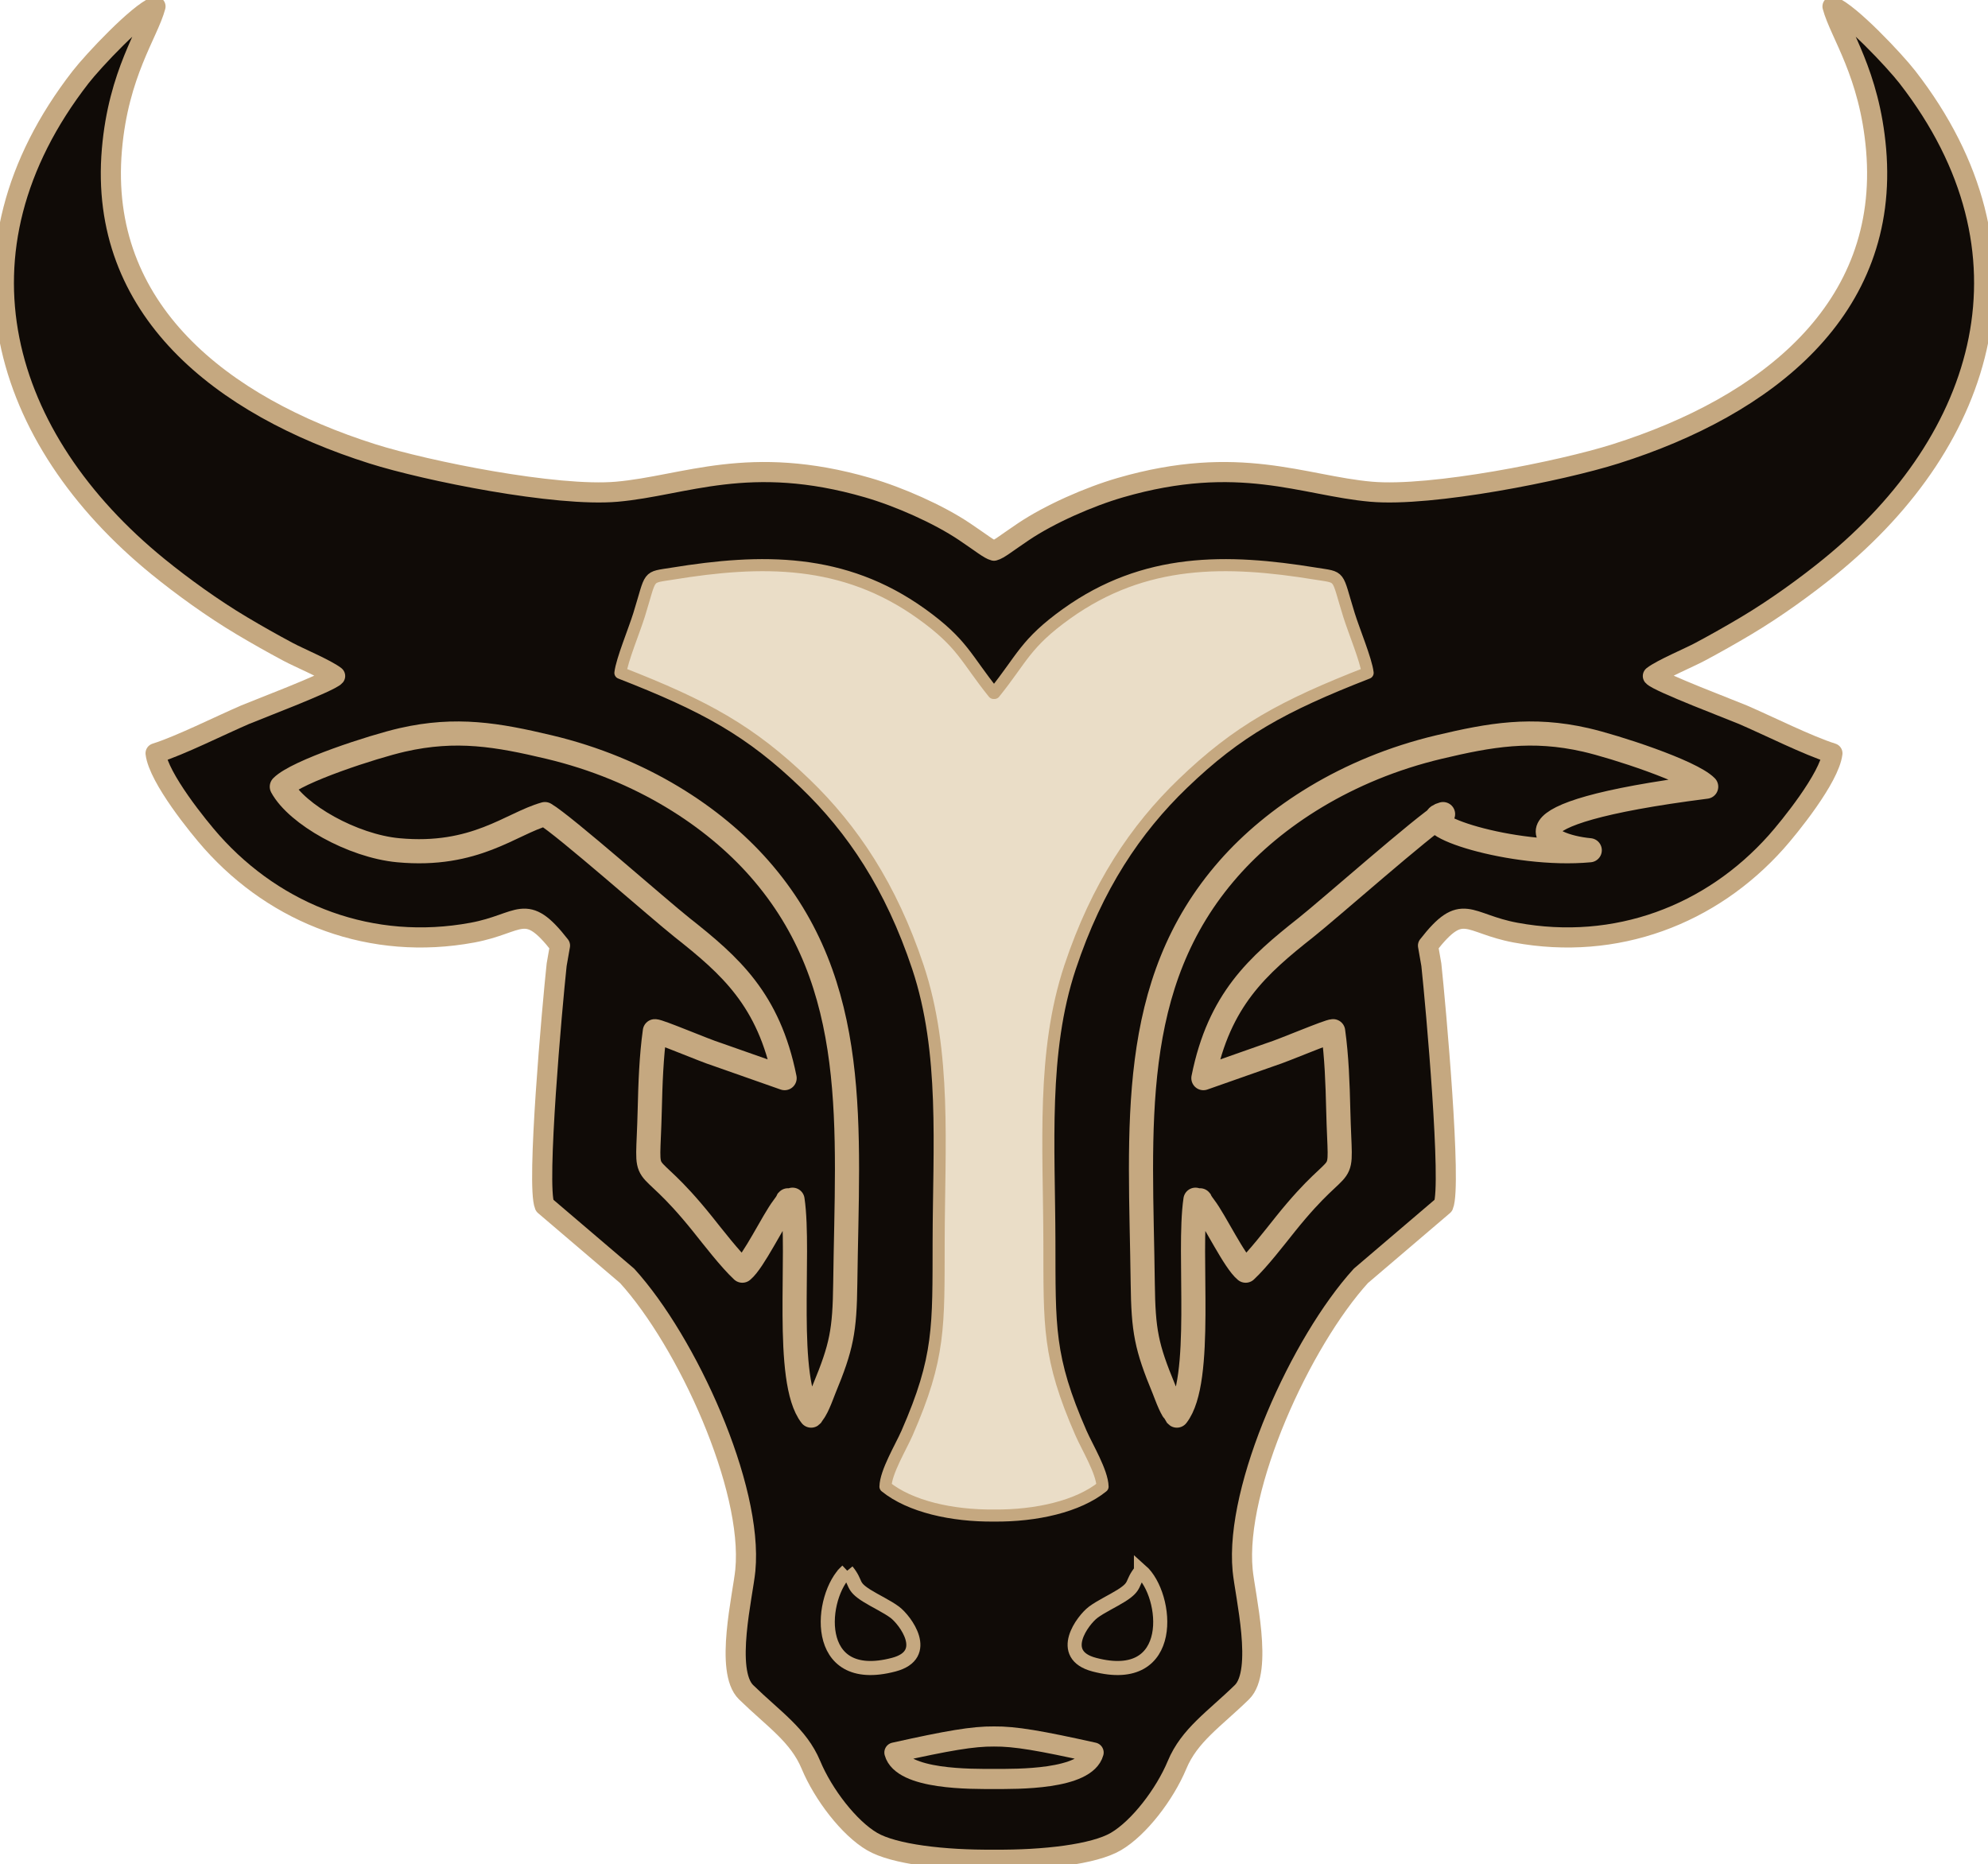
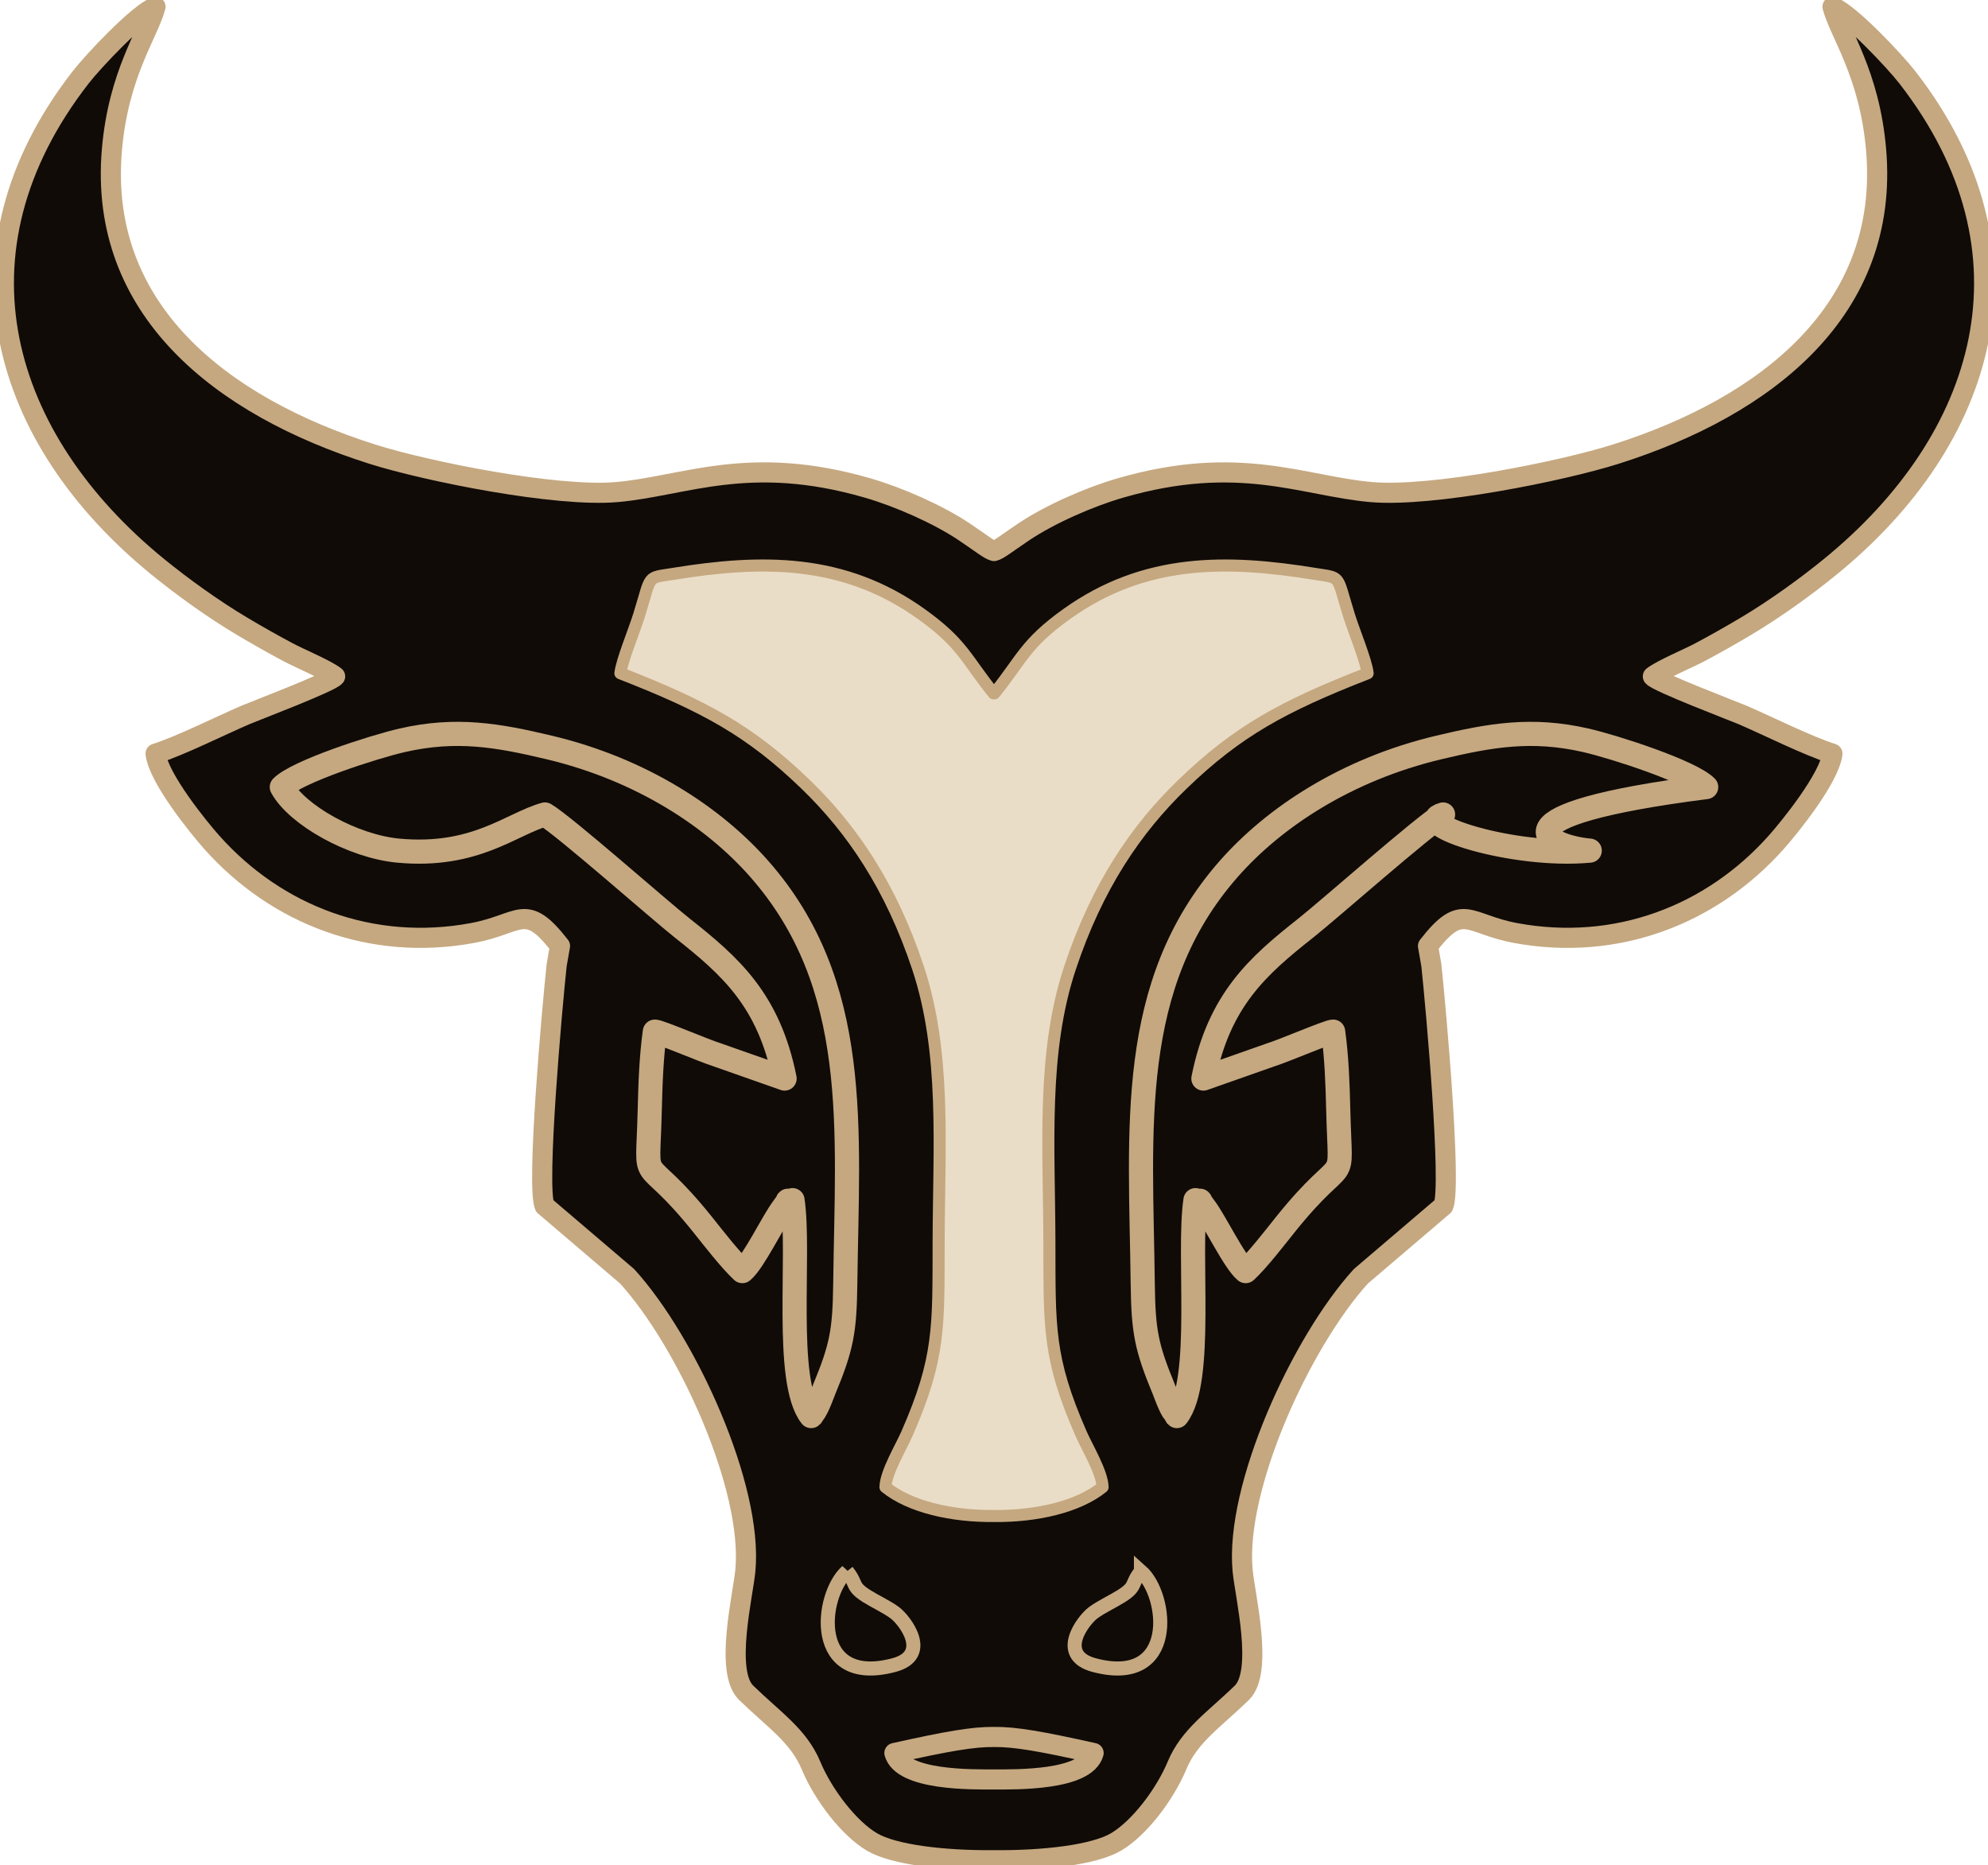
- <svg xmlns="http://www.w3.org/2000/svg" xml:space="preserve" viewBox="0 0 1976.17 1852.57" version="1.1" style="shape-rendering:geometricPrecision; text-rendering:geometricPrecision; image-rendering:optimizeQuality; fill-rule:evenodd; clip-rule:evenodd">
+ <svg xmlns="http://www.w3.org/2000/svg" xml:space="preserve" width="1976" height="1853" viewBox="0 0 1976.17 1852.57" version="1.1" style="shape-rendering:geometricPrecision; text-rendering:geometricPrecision; image-rendering:optimizeQuality; fill-rule:evenodd; clip-rule:evenodd">
  <defs>
    <style type="text/css">
   
    .buller-gold-body {fill:#100B07;stroke:#C5A880;stroke-width:20;stroke-linejoin:round;stroke-miterlimit:2.613}
    .buller-gold-detail {stroke:#C5A880;stroke-width:24;stroke-linecap:round;stroke-linejoin:round;stroke-miterlimit:2.613;fill:none}
    .buller-gold-nostril {fill:#100B07;stroke:#C5A880;stroke-width:14;stroke-miterlimit:2.613}
    .buller-gold-crest {fill:#EADDC7;stroke:#C5A880;stroke-width:12;stroke-linejoin:round;stroke-miterlimit:2.613}
   
  </style>
  </defs>
  <g id="Buller_Logo_Vector_Gold_Final">
    <g id="Buller_Crest_Gold_Final">
      <path class="buller-gold-body" d="M988.09 1848.61c-49.79,0.43 -99.42,-5.36 -121.14,-18.06 -22.96,-13.43 -48.59,-46.84 -60.85,-76.22 -12.34,-29.57 -37.05,-45.48 -64.46,-72.22 -21.59,-21.06 -3.09,-96.59 -0.73,-121.28 7.88,-82.76 -58.05,-227.18 -117.53,-292.61l-82.04 -69.97c-8.35,-19.79 7.52,-197.5 12,-239.29l3.33 -19.07c-34.75,-44.63 -38.54,-21.82 -87.13,-12.83 -99.85,18.48 -194.43,-17.63 -259.13,-90.27 -12.56,-14.1 -52.76,-63.4 -55.76,-88.02 24.44,-7.71 63.17,-27.18 89.23,-38.43 7.98,-3.45 84.49,-32.5 89.26,-38.36 -8.95,-6.94 -35.63,-18.06 -46.87,-24.07 -15.38,-8.22 -30.01,-16.46 -45.61,-25.74 -29.3,-17.41 -60.07,-39.76 -83.72,-59.02 -155.68,-126.83 -212.07,-312.36 -76.8,-486.52 12.48,-16.06 57.13,-63.61 74.44,-70.22 -7.15,26.93 -36.85,66.32 -43.35,142.28 -13.63,159.17 109.02,254.97 258.9,302.42 53.97,17.09 182.85,42.97 243.04,37.67 67.76,-5.96 131.25,-38.29 249.36,-4.04 31.04,9 70.25,26.28 96.26,43.76 17.38,11.69 24.46,17.64 29.3,18.89 4.85,-1.25 11.92,-7.2 29.3,-18.89 26.01,-17.48 65.22,-34.76 96.26,-43.76 118.1,-34.24 181.6,-1.92 249.36,4.04 60.2,5.3 189.07,-20.59 243.04,-37.67 149.88,-47.45 272.53,-143.24 258.9,-302.42 -6.5,-75.96 -36.2,-115.34 -43.35,-142.28 17.31,6.61 61.97,54.16 74.44,70.22 135.28,174.16 78.89,359.69 -76.8,486.52 -23.64,19.26 -54.41,41.6 -83.72,59.02 -15.6,9.28 -30.23,17.52 -45.61,25.74 -11.25,6.01 -37.93,17.13 -46.88,24.07 4.77,5.87 81.28,34.91 89.26,38.36 26.06,11.25 64.78,30.72 89.23,38.43 -3.01,24.61 -43.2,73.92 -55.76,88.02 -64.7,72.64 -159.28,108.75 -259.13,90.27 -48.59,-8.99 -52.38,-31.8 -87.13,12.83l3.33 19.07c4.47,41.79 20.34,219.5 11.99,239.29l-82.04 69.97c-59.48,65.43 -125.41,209.85 -117.53,292.61 2.35,24.69 20.85,100.22 -0.74,121.28 -27.41,26.74 -52.12,42.64 -64.46,72.22 -12.25,29.38 -37.89,62.79 -60.84,76.22 -21.72,12.7 -71.35,18.49 -121.14,18.06z" />
      <path class="buller-gold-detail" d="M280.14 781.99c15.11,-15.33 91.2,-40 119.84,-46.53 53.6,-12.22 94.64,-5.04 145.66,7.09 92.38,21.94 164.11,69.62 209.1,120.75 101.55,115.41 87.42,258.32 85.5,412.25 -0.59,47.44 -3.62,63.13 -20.98,105.11 -1.52,3.69 -3.54,9.52 -5.96,14.8 -1.2,2.63 -1.79,3.8 -3.11,6.08 -4.04,7.02 -1.75,3.01 -3.88,5.6 -27.11,-34.58 -10.54,-161.02 -18.49,-214.59 -9.16,2.94 -0.28,-4.16 -9.24,7.59 -10.28,13.48 -29.43,53.75 -40.66,62.93 -12.01,-11.13 -29.28,-33.55 -39.43,-46.22 -62.77,-78.29 -54.63,-29.66 -52.61,-113.74 0.61,-25.56 1.54,-52.86 5.08,-78.07 4.03,-0.24 49.32,19.16 61.63,22.96l67.35 23.69c-15.66,-78.17 -54.1,-111.9 -101.78,-149.59 -22.7,-17.94 -117.61,-101.86 -136.47,-112.87 -33.61,9.36 -69.17,43.1 -145.81,35.93 -45.41,-4.25 -100.76,-35.55 -115.74,-63.17z" />
      <path class="buller-gold-detail" d="M1696.03 781.99c-15.11,-15.33 -91.2,-40 -119.83,-46.53 -53.6,-12.22 -94.64,-5.04 -145.67,7.09 -92.38,21.94 -164.11,69.62 -209.1,120.75 -101.55,115.41 -87.41,258.32 -85.49,412.25 0.59,47.44 3.62,63.13 20.98,105.11 1.53,3.69 3.55,9.52 5.96,14.8 1.2,2.63 1.79,3.8 3.1,6.08 4.04,7.02 1.76,3.01 3.88,5.6 27.11,-34.58 10.55,-161.02 18.49,-214.59 9.16,2.94 0.28,-4.16 9.24,7.59 10.28,13.48 29.43,53.75 40.66,62.93 12.02,-11.13 29.28,-33.55 39.43,-46.22 62.77,-78.29 54.63,-29.66 52.61,-113.74 -0.61,-25.56 -1.54,-52.86 -5.08,-78.07 -4.03,-0.24 -49.33,19.16 -61.63,22.96l-67.35 23.69c15.66,-78.17 54.1,-111.9 101.78,-149.59 22.7,-17.94 117.62,-101.86 136.47,-112.87 -33.61,9.36 69.18,43.1 145.81,35.93 -45.41,-4.25 -100.76,-35.55 115.74,-63.17z" />
      <path class="buller-gold-nostril" d="M841.99 1561.45c10.32,12.7 3.83,14.73 19.54,24.65 8.35,5.27 20.39,10.86 27.98,16.55 10.06,7.54 36.42,42.15 -1.05,52.05 -82.66,21.83 -73.55,-69.28 -46.46,-93.26z" />
      <path class="buller-gold-nostril" d="M1134.18 1561.45c-10.33,12.7 -3.83,14.73 -19.54,24.65 -8.35,5.27 -20.39,10.86 -27.98,16.55 -10.06,7.54 -36.42,42.15 1.06,52.05 82.65,21.83 73.54,-69.28 46.46,-93.26z" />
      <path class="buller-gold-detail" style="stroke-width:20;" d="M988.09 1726.1c-20.88,-0.2 -45.77,4.11 -99.01,15.95 7.55,27.5 77.43,26.25 98.6,26.28l0.41 0 0.41 -0c21.18,-0.03 91.05,1.21 98.61,-26.28 -53.24,-11.84 -78.13,-16.15 -99.01,-15.95z" />
      <path class="buller-gold-crest" d="M988.09 688.51c-0.15,0.11 -0.28,0.22 -0.41,0.3 -27.55,-34.18 -30.57,-49.28 -71.82,-78.8 -77.48,-55.44 -158.91,-54.2 -247.07,-39.86 -26.57,4.32 -20.8,0.07 -33.48,40.94 -4.93,15.89 -17.16,45.17 -18.6,57.78 84.54,32.97 129.23,57.51 183.77,110.04 46.83,45.1 85.28,102.2 112.02,182.54 28.12,84.48 20.8,177.36 20.56,272.49 -0.22,84.65 1.61,115.15 -31.41,190.56 -6.15,14.04 -21.11,38.6 -21.45,53.25 24.43,19.8 66.16,29.13 107.91,28.73 41.74,0.4 83.47,-8.94 107.9,-28.73 -0.35,-14.65 -15.3,-39.2 -21.45,-53.25 -33.02,-75.41 -31.2,-105.91 -31.41,-190.56 -0.25,-95.13 -7.57,-188.01 20.55,-272.49 26.74,-80.34 65.19,-137.44 112.02,-182.54 54.54,-52.53 99.24,-77.07 183.77,-110.04 -1.44,-12.61 -13.67,-41.89 -18.6,-57.78 -12.69,-40.87 -6.91,-36.62 -33.48,-40.94 -88.16,-14.34 -169.59,-15.57 -247.07,39.86 -41.26,29.52 -44.28,44.61 -71.83,78.8 -0.13,-0.08 -0.26,-0.19 -0.4,-0.3z" />
    </g>
  </g>
</svg>
